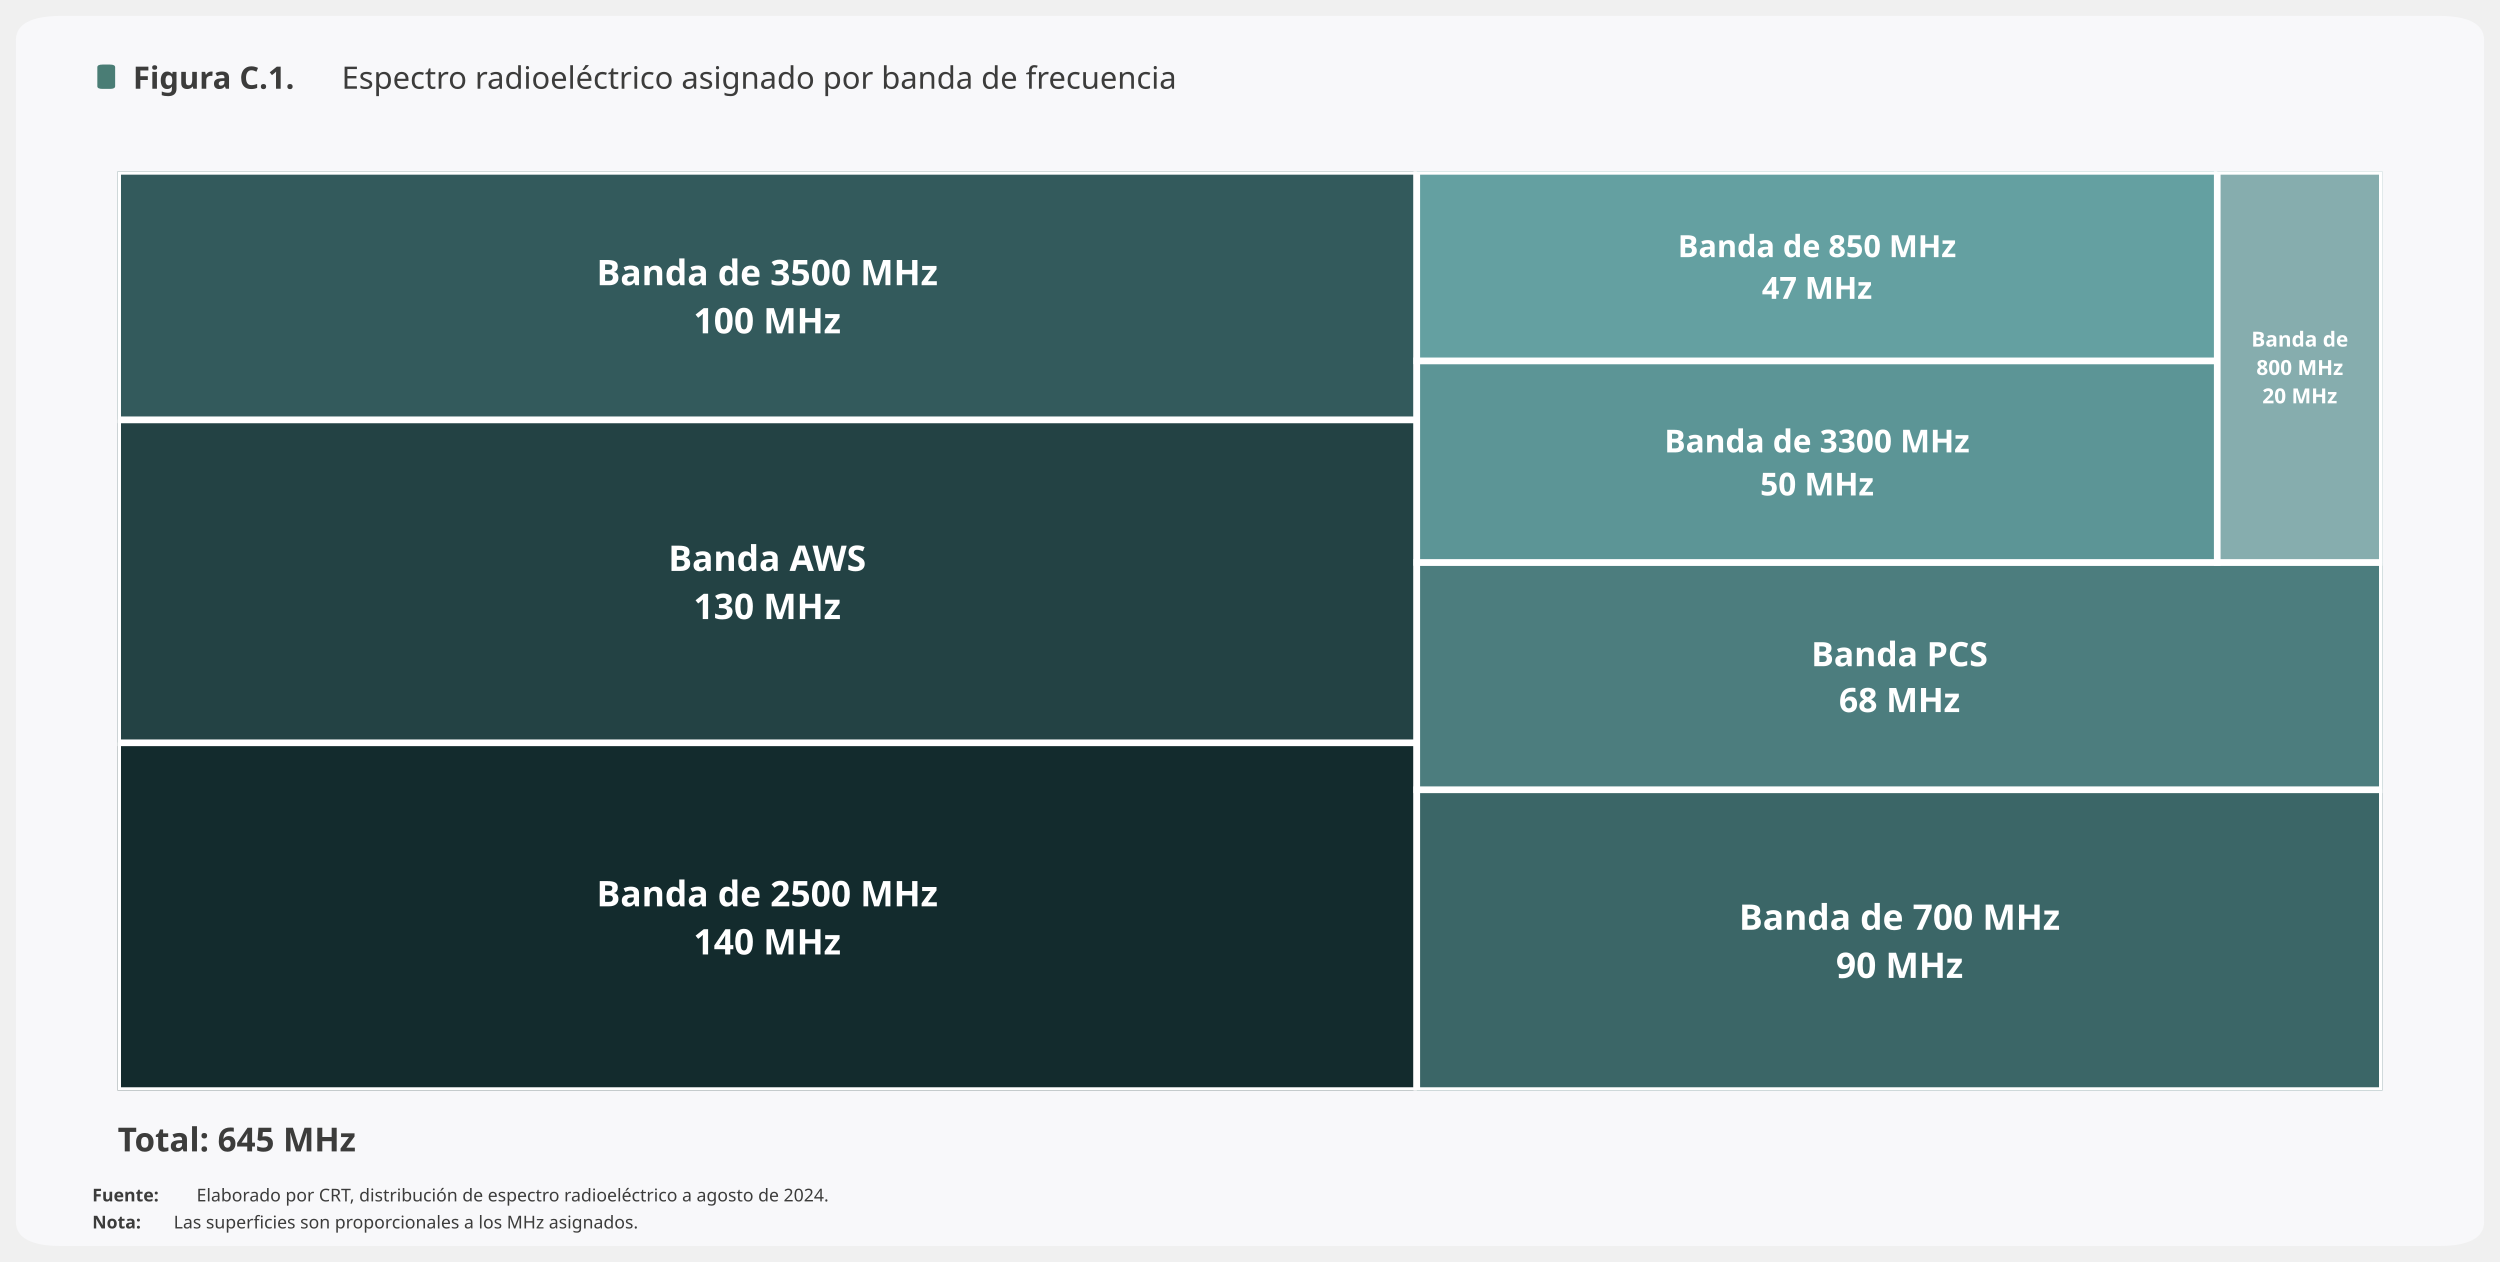
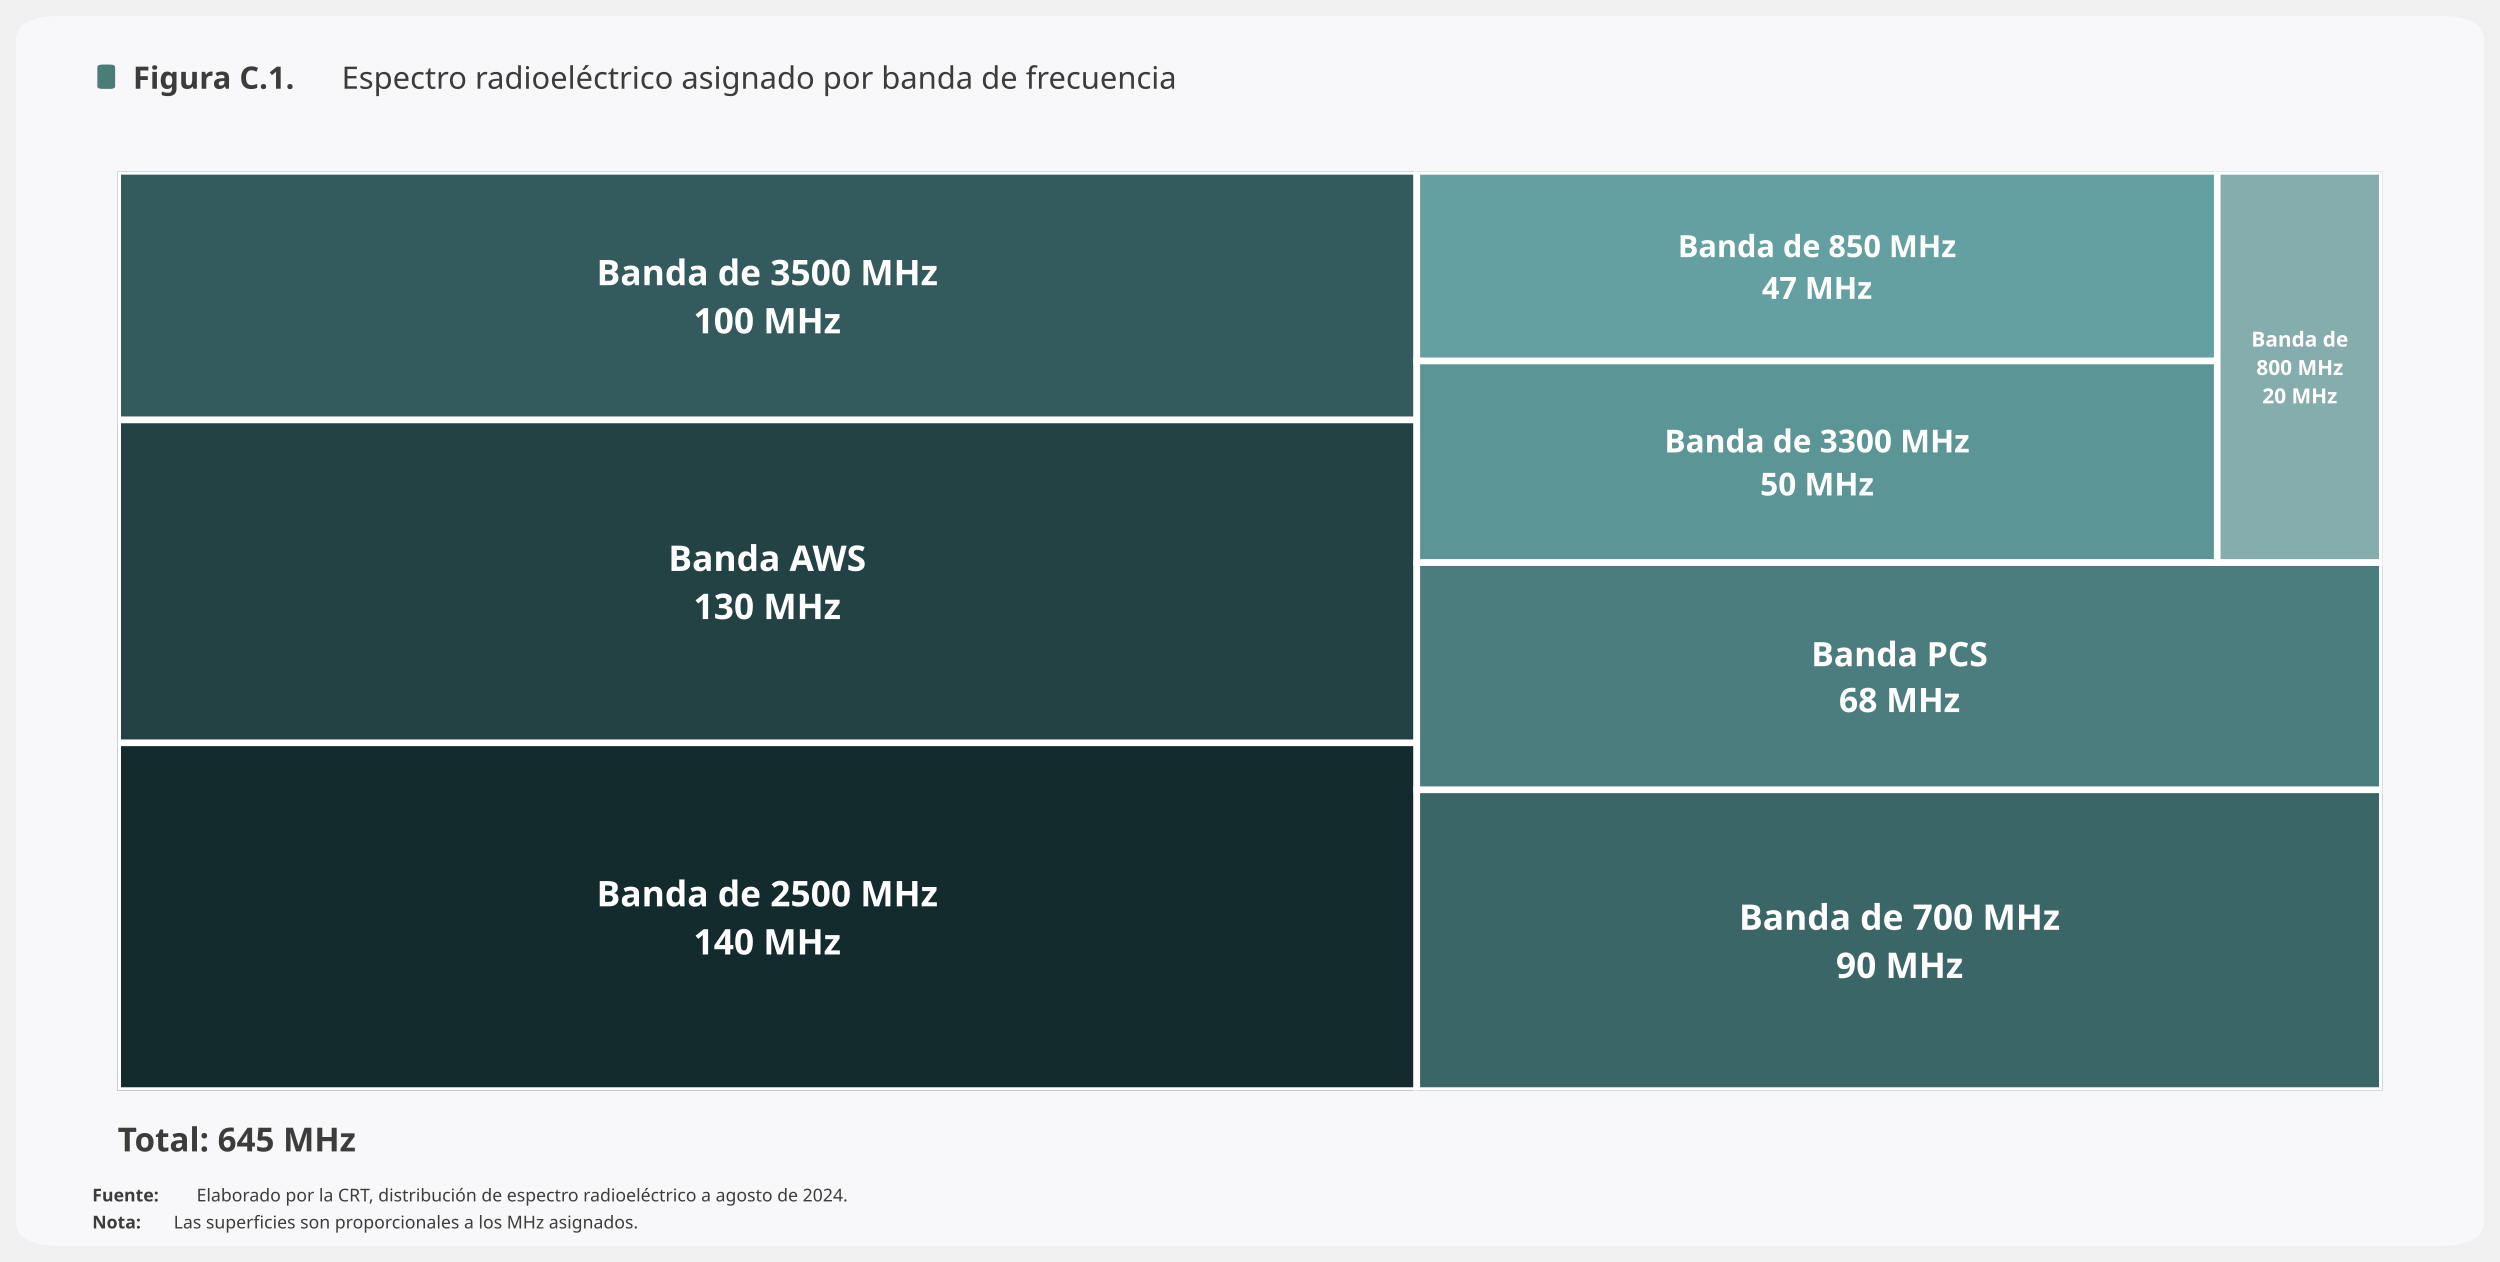
<svg xmlns="http://www.w3.org/2000/svg" width="1131.84pt" height="571.32pt" viewBox="0 0 1131.84 571.32" version="1.1">
  <defs>
    <style type="text/css">*{stroke-linejoin: round; stroke-linecap: butt}</style>
  </defs>
  <g id="figure_1">
    <g id="patch_1">
-       <path d="M 0 571.32  L 1131.84 571.32  L 1131.84 0  L 0 0  z " style="fill: none" />
+       <path d="M 0 571.32  L 1131.84 571.32  L 1131.84 0  L 0 0  L 0 571.32  z " style="fill: none" />
    </g>
    <g id="patch_2">
      <path d="M 27.936 564.12  L 1103.904 564.12  Q 1124.64 564.12 1124.64 553.104  L 1124.64 18.216  Q 1124.64 7.2 1103.904 7.2  L 27.936 7.2  Q 7.2 7.2 7.2 18.216  L 7.2 553.104  Q 7.2 564.12 27.936 564.12  z " style="fill: #f8f8fa" />
    </g>
    <g id="axes_1">
      <g id="patch_3">
        <path d="M 53.28 493.74  L 641.425 493.74  L 641.425 336.274  L 53.28 336.274  z " clip-path="url(#p6db175b46a)" style="fill: #132b2d; stroke: #ffffff; stroke-width: 3; stroke-linejoin: miter" />
      </g>
      <g id="patch_4">
        <path d="M 53.28 336.274  L 641.425 336.274  L 641.425 190.056  L 53.28 190.056  z " clip-path="url(#p6db175b46a)" style="fill: #234244; stroke: #ffffff; stroke-width: 3; stroke-linejoin: miter" />
      </g>
      <g id="patch_5">
        <path d="M 53.28 190.056  L 641.425 190.056  L 641.425 77.58  L 53.28 77.58  z " clip-path="url(#p6db175b46a)" style="fill: #335a5c; stroke: #ffffff; stroke-width: 3; stroke-linejoin: miter" />
      </g>
      <g id="patch_6">
        <path d="M 641.425 493.74  L 1078.56 493.74  L 1078.56 357.542  L 641.425 357.542  z " clip-path="url(#p6db175b46a)" style="fill: #3b6667; stroke: #ffffff; stroke-width: 3; stroke-linejoin: miter" />
      </g>
      <g id="patch_7">
        <path d="M 641.425 357.542  L 1078.56 357.542  L 1078.56 254.637  L 641.425 254.637  z " clip-path="url(#p6db175b46a)" style="fill: #4c7d7e; stroke: #ffffff; stroke-width: 3; stroke-linejoin: miter" />
      </g>
      <g id="patch_8">
        <path d="M 641.425 254.637  L 1003.836 254.637  L 1003.836 163.371  L 641.425 163.371  z " clip-path="url(#p6db175b46a)" style="fill: #5c9596; stroke: #ffffff; stroke-width: 3; stroke-linejoin: miter" />
      </g>
      <g id="patch_9">
        <path d="M 641.425 163.371  L 1003.836 163.371  L 1003.836 77.58  L 641.425 77.58  z " clip-path="url(#p6db175b46a)" style="fill: #64a0a1; stroke: #ffffff; stroke-width: 3; stroke-linejoin: miter" />
      </g>
      <g id="patch_10">
        <path d="M 1003.836 254.637  L 1078.56 254.637  L 1078.56 77.58  L 1003.836 77.58  z " clip-path="url(#p6db175b46a)" style="fill: #86adae; stroke: #ffffff; stroke-width: 3; stroke-linejoin: miter" />
      </g>
      <g id="text_1">
        <g clip-path="url(#p6db175b46a)">
          <text style="font-weight: 700; font-size: 16px; font-family: 'Noto Sans'; fill: #ffffff" transform="translate(270.0876 410.319)">Banda de 2500 MHz</text>
        </g>
        <g clip-path="url(#p6db175b46a)">
          <text style="font-weight: 700; font-size: 16px; font-family: 'Noto Sans'; fill: #ffffff" transform="translate(313.9763 432.111)">140 MHz</text>
        </g>
      </g>
      <g id="text_2">
        <g clip-path="url(#p6db175b46a)">
          <text style="font-weight: 700; font-size: 16px; font-family: 'Noto Sans'; fill: #ffffff" transform="translate(302.5676 258.4769)">Banda AWS</text>
        </g>
        <g clip-path="url(#p6db175b46a)">
          <text style="font-weight: 700; font-size: 16px; font-family: 'Noto Sans'; fill: #ffffff" transform="translate(313.9763 280.2689)">130 MHz</text>
        </g>
      </g>
      <g id="text_3">
        <g clip-path="url(#p6db175b46a)">
          <text style="font-weight: 700; font-size: 16px; font-family: 'Noto Sans'; fill: #ffffff" transform="translate(270.0876 129.1298)">Banda de 3500 MHz</text>
        </g>
        <g clip-path="url(#p6db175b46a)">
          <text style="font-weight: 700; font-size: 16px; font-family: 'Noto Sans'; fill: #ffffff" transform="translate(313.9763 150.9218)">100 MHz</text>
        </g>
      </g>
      <g id="text_4">
        <g clip-path="url(#p6db175b46a)">
          <text style="font-weight: 700; font-size: 16px; font-family: 'Noto Sans'; fill: #ffffff" transform="translate(787.3038 420.9531)">Banda de 700 MHz</text>
        </g>
        <g clip-path="url(#p6db175b46a)">
          <text style="font-weight: 700; font-size: 16px; font-family: 'Noto Sans'; fill: #ffffff" transform="translate(831.1926 442.7451)">90 MHz</text>
        </g>
      </g>
      <g id="text_5">
        <g clip-path="url(#p6db175b46a)">
          <text style="font-weight: 700; font-size: 15.242px; font-family: 'Noto Sans'; fill: #ffffff" transform="translate(820.011 301.6236)">Banda PCS</text>
        </g>
        <g clip-path="url(#p6db175b46a)">
          <text style="font-weight: 700; font-size: 15.242px; font-family: 'Noto Sans'; fill: #ffffff" transform="translate(832.5562 322.3838)">68 MHz</text>
        </g>
      </g>
      <g id="text_6">
        <g clip-path="url(#p6db175b46a)">
          <text style="font-weight: 700; font-size: 14.31px; font-family: 'Noto Sans'; fill: #ffffff" transform="translate(753.5257 204.811)">Banda de 3300 MHz</text>
        </g>
        <g clip-path="url(#p6db175b46a)">
          <text style="font-weight: 700; font-size: 14.31px; font-family: 'Noto Sans'; fill: #ffffff" transform="translate(796.8722 224.3015)">50 MHz</text>
        </g>
      </g>
      <g id="text_7">
        <g clip-path="url(#p6db175b46a)">
          <text style="font-weight: 700; font-size: 13.872px; font-family: 'Noto Sans'; fill: #ffffff" transform="translate(759.6113 116.4109)">Banda de 850 MHz</text>
        </g>
        <g clip-path="url(#p6db175b46a)">
          <text style="font-weight: 700; font-size: 13.872px; font-family: 'Noto Sans'; fill: #ffffff" transform="translate(797.6617 135.304)">47 MHz</text>
        </g>
      </g>
      <g id="text_8">
        <g clip-path="url(#p6db175b46a)">
          <text style="font-weight: 700; font-size: 9.429px; font-family: 'Noto Sans'; fill: #ffffff" transform="translate(1019.256 156.9244)">Banda de</text>
        </g>
        <g clip-path="url(#p6db175b46a)">
          <text style="font-weight: 700; font-size: 9.429px; font-family: 'Noto Sans'; fill: #ffffff" transform="translate(1021.528 169.7672)">800 MHz</text>
        </g>
        <g clip-path="url(#p6db175b46a)">
          <text style="font-weight: 700; font-size: 9.429px; font-family: 'Noto Sans'; fill: #ffffff" transform="translate(1024.225 182.61)">20 MHz</text>
        </g>
      </g>
    </g>
    <g id="text_9">
      <text style="font-weight: 700; font-size: 15px; font-family: 'Noto Sans'; text-anchor: start; fill: #3c3c3b" x="53.28" y="521.28" transform="rotate(-0 53.28 521.28)">Total: 645 MHz</text>
    </g>
    <g id="text_10">
      <text style="font-weight: 700; font-size: 8px; font-family: 'Noto Sans'; text-anchor: start; fill: #3c3c3b" x="41.76" y="543.924" transform="rotate(-0 41.76 543.924)">Fuente:</text>
    </g>
    <g id="text_11">
-       <text style="font-size: 8px; font-family: 'Noto Sans'; text-anchor: start; fill: #3c3c3b" x="88.992" y="543.924" transform="rotate(-0 88.992 543.924)">Elaborado por CRT, distribución de espectro radioeléctrico a agosto de 2024.</text>
+       <text style="font-size: 8px; font-family: 'Noto Sans'; text-anchor: start; fill: #3c3c3b" x="88.992" y="543.924" transform="rotate(-0 88.992 543.924)">Elaborado por la CRT, distribución de espectro radioeléctrico a agosto de 2024.</text>
    </g>
    <g id="text_12">
      <text style="font-weight: 700; font-size: 8px; font-family: 'Noto Sans'; text-anchor: start; fill: #3c3c3b" x="41.76" y="556.164" transform="rotate(-0 41.76 556.164)">Nota:</text>
    </g>
    <g id="text_13">
      <text style="font-size: 8px; font-family: 'Noto Sans'; text-anchor: start; fill: #3c3c3b" x="78.624" y="556.164" transform="rotate(-0 78.624 556.164)">Las superficies son proporcionales a los MHz asignados.</text>
    </g>
    <g id="text_14">
      <text style="font-weight: 700; font-size: 14px; font-family: 'Noto Sans'; text-anchor: start; fill: #3c3c3b" x="60.192" y="40.172" transform="rotate(-0 60.192 40.172)">Figura C.1.</text>
    </g>
    <g id="text_15">
      <text style="font-size: 14px; font-family: 'Noto Sans'; text-anchor: start; fill: #3c3c3b" x="154.656" y="40.172" transform="rotate(-0 154.656 40.172)">Espectro radioeléctrico asignado por banda de frecuencia</text>
    </g>
    <g id="patch_11">
      <path d="M 46.368 40.248  L 49.824 40.248  Q 52.128 40.248 52.128 39.024  L 52.128 30.456  Q 52.128 29.232 49.824 29.232  L 46.368 29.232  Q 44.064 29.232 44.064 30.456  L 44.064 39.024  Q 44.064 40.248 46.368 40.248  z " style="fill: #4a7d75" />
    </g>
  </g>
  <defs>
    <clipPath id="p6db175b46a">
      <rect x="53.28" y="77.58" width="1025.28" height="416.16" />
    </clipPath>
  </defs>
</svg>
